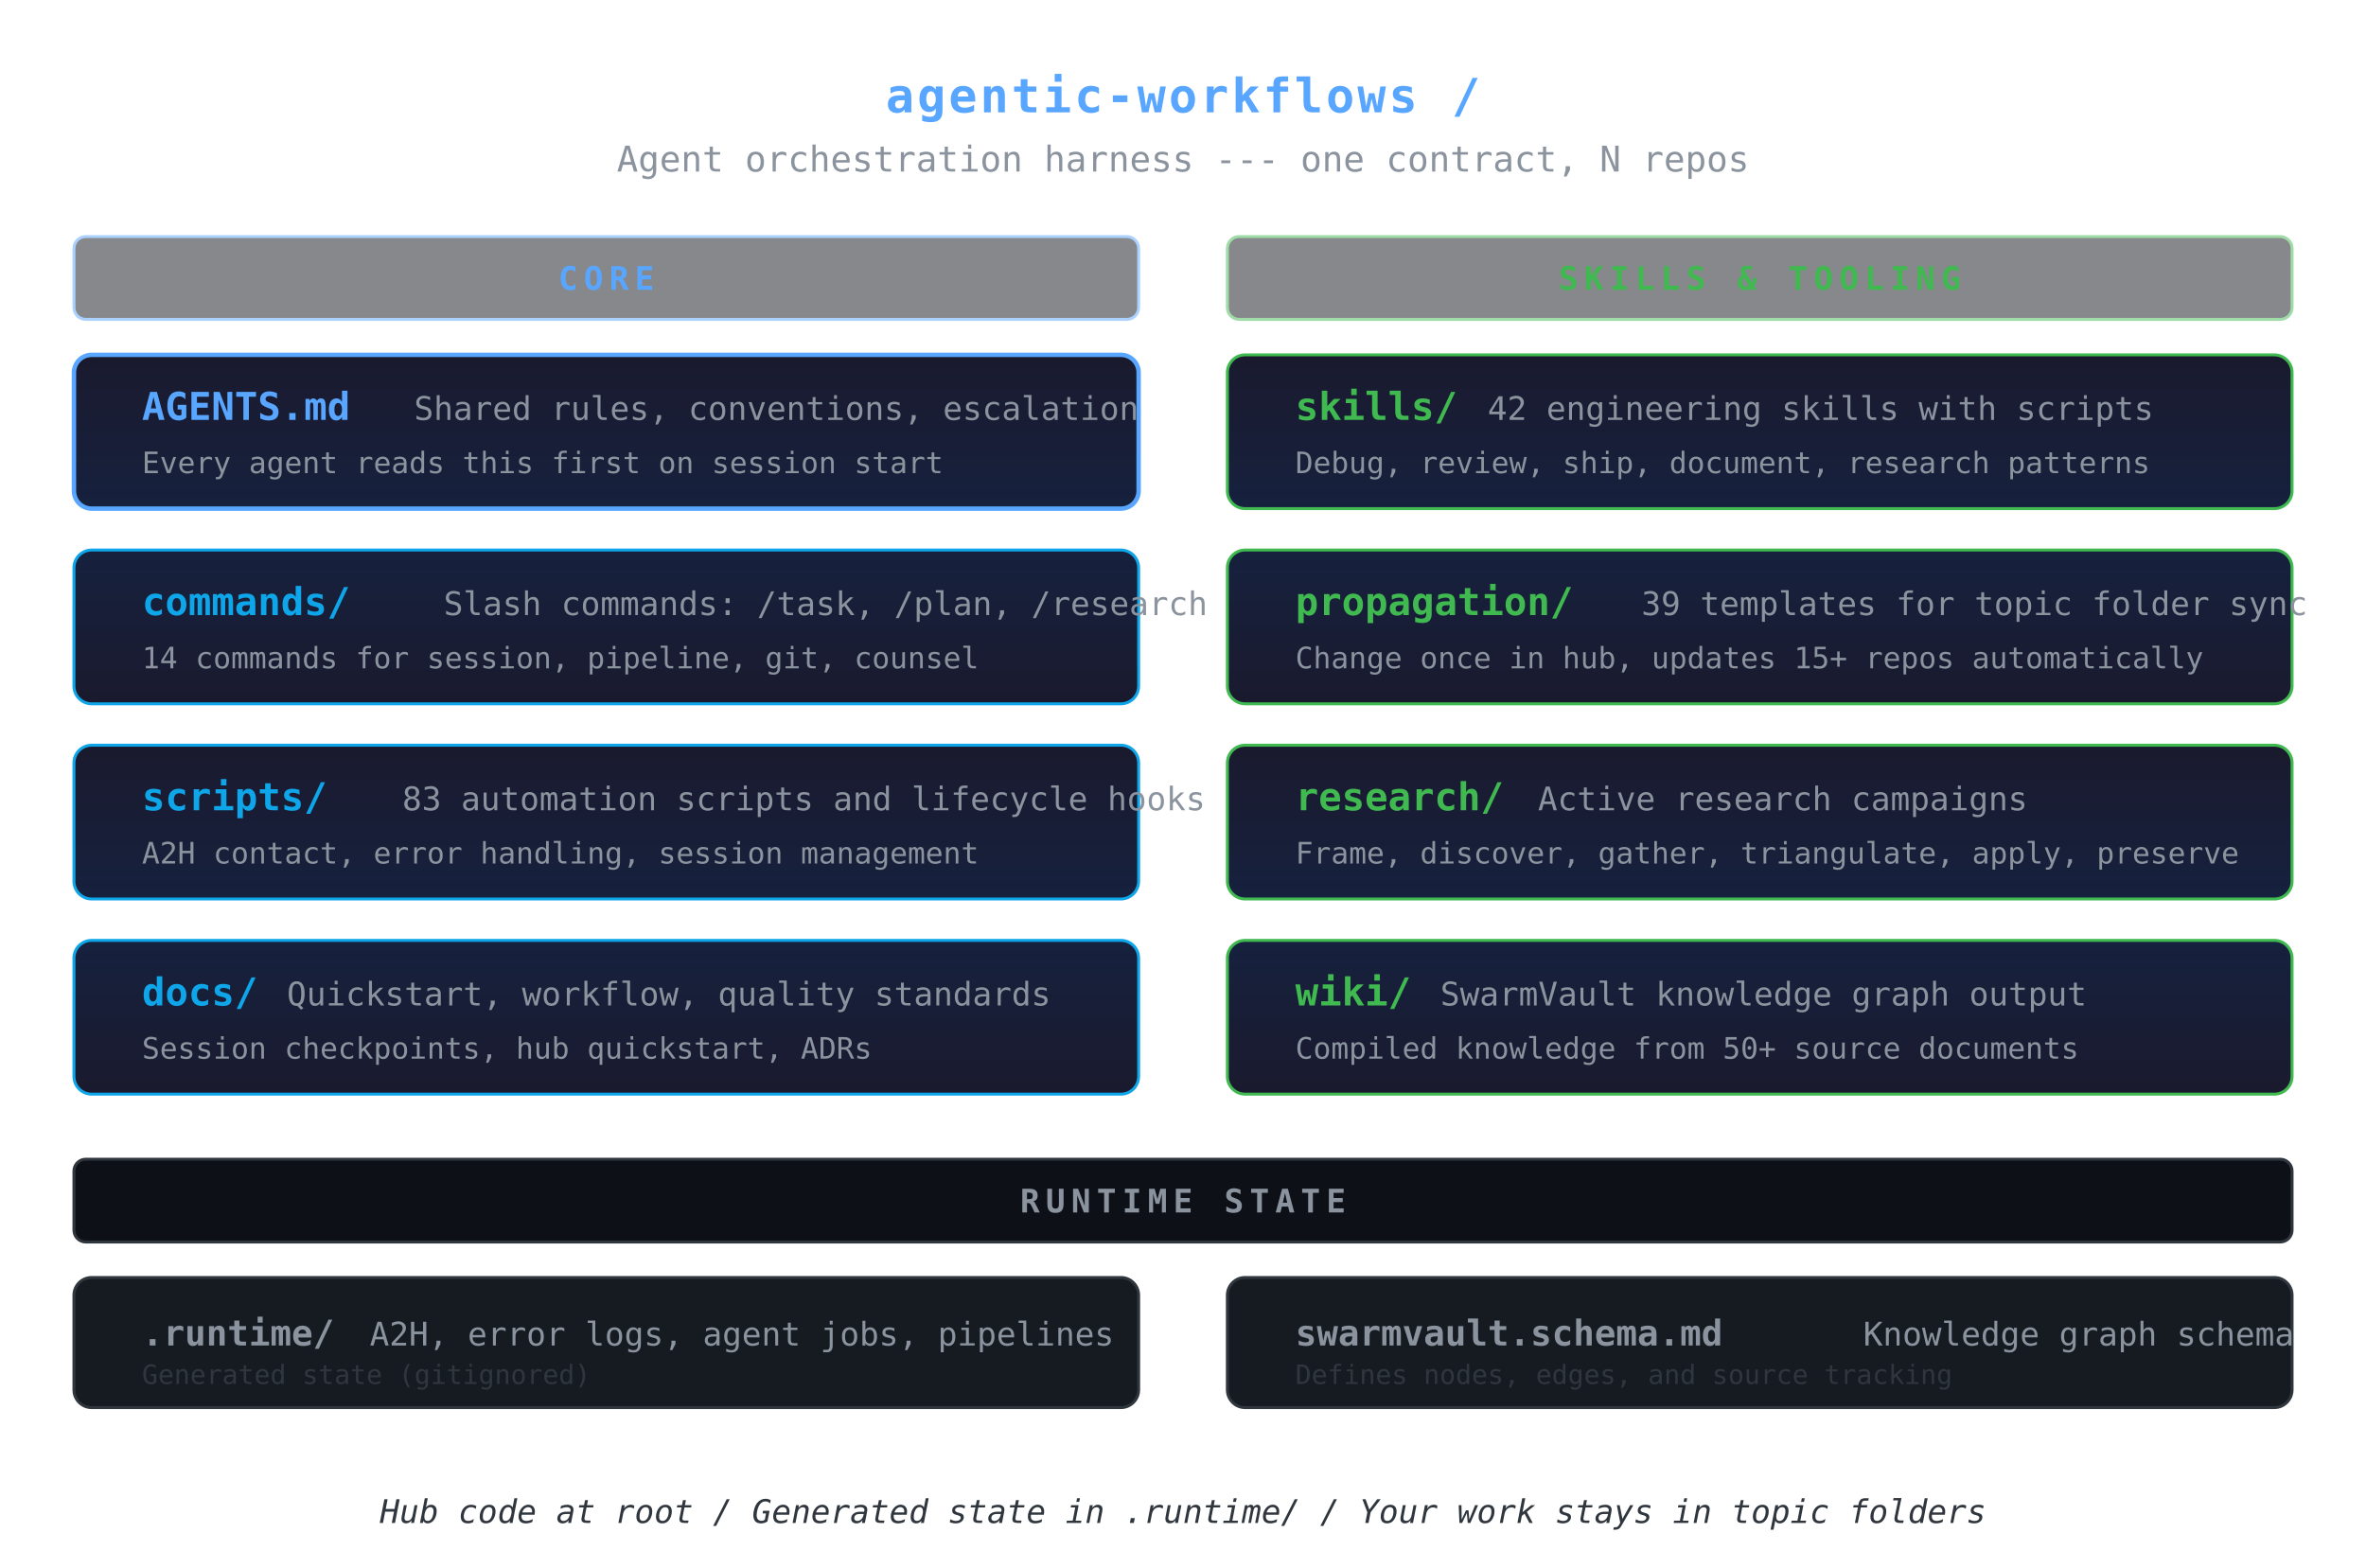
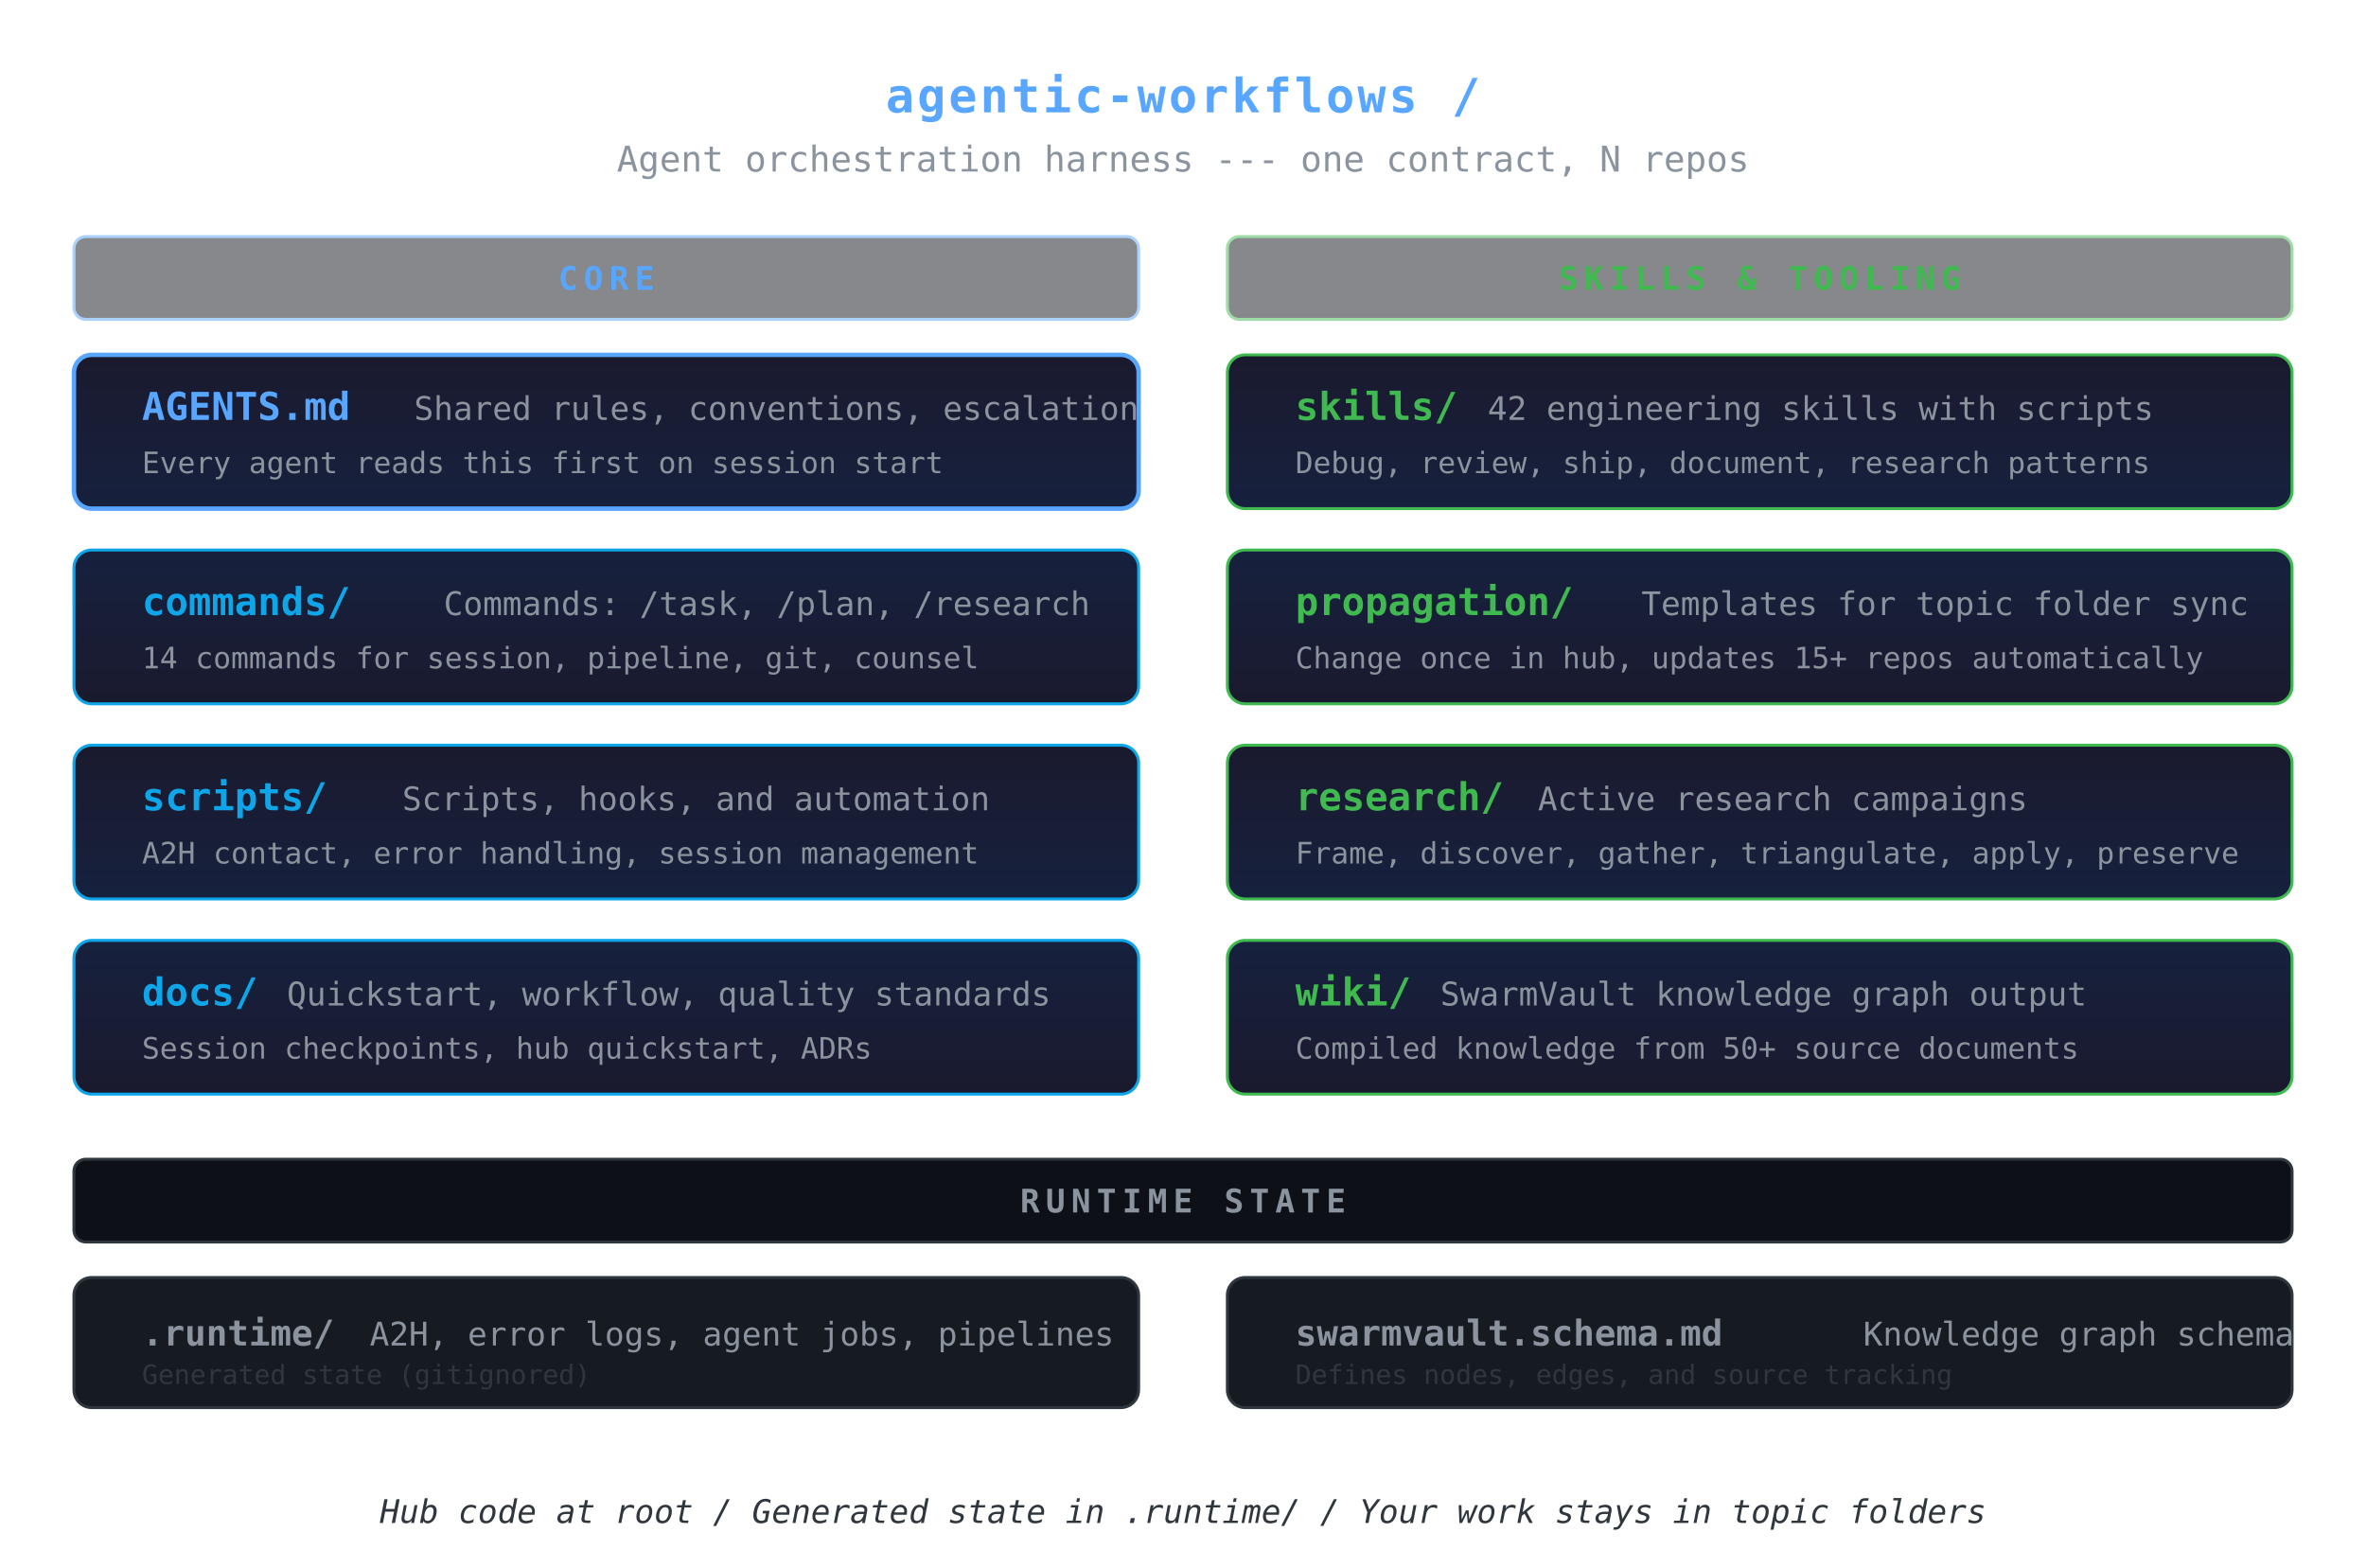
<svg xmlns="http://www.w3.org/2000/svg" viewBox="0 0 800 530" style="max-width:800px; font-family:ui-monospace,'Cascadia Code','Fira Code',monospace; background:#0d1117; border-radius:12px;">
  <defs>
    <linearGradient id="coreHead" x1="0%" y1="0%" x2="100%" y2="100%">
      <stop offset="0%" stop-color="#0f3460" />
      <stop offset="100%" stop-color="#1a1a2e" />
    </linearGradient>
    <linearGradient id="skillHead" x1="0%" y1="0%" x2="100%" y2="100%">
      <stop offset="0%" stop-color="#0a3a1a" />
      <stop offset="100%" stop-color="#16213e" />
    </linearGradient>
    <linearGradient id="row1" x1="0%" y1="0%" x2="0%" y2="100%">
      <stop offset="0%" stop-color="#1a1a2e" />
      <stop offset="100%" stop-color="#16213e" />
    </linearGradient>
    <linearGradient id="row2" x1="0%" y1="0%" x2="0%" y2="100%">
      <stop offset="0%" stop-color="#16213e" />
      <stop offset="100%" stop-color="#1a1a2e" />
    </linearGradient>
  </defs>
  <text x="400" y="38" fill="#58a6ff" font-size="16" font-weight="bold" text-anchor="middle" letter-spacing="1">agentic-workflows /</text>
  <text x="400" y="58" fill="#8b949e" font-size="12" text-anchor="middle">Agent orchestration harness --- one contract, N repos</text>
  <rect x="25" y="80" width="360" height="28" rx="4" fill="#0d1117" stroke="#58a6ff" stroke-width="1" opacity="0.5" />
  <text x="205" y="98" fill="#58a6ff" font-size="11" font-weight="bold" text-anchor="middle" letter-spacing="2">CORE</text>
  <rect x="415" y="80" width="360" height="28" rx="4" fill="#0d1117" stroke="#3fb950" stroke-width="1" opacity="0.5" />
  <text x="595" y="98" fill="#3fb950" font-size="11" font-weight="bold" text-anchor="middle" letter-spacing="2">SKILLS &amp; TOOLING</text>
  <rect x="25" y="120" width="360" height="52" rx="6" fill="url(#row1)" stroke="#58a6ff" stroke-width="1.5" />
  <text x="48" y="142" fill="#58a6ff" font-size="13" font-weight="bold">AGENTS.md</text>
  <text x="140" y="142" fill="#8b949e" font-size="11">Shared rules, conventions, escalation</text>
  <text x="48" y="160" fill="#8b949e" font-size="10">Every agent reads this first on session start</text>
  <rect x="415" y="120" width="360" height="52" rx="6" fill="url(#row1)" stroke="#3fb950" stroke-width="1" />
  <text x="438" y="142" fill="#3fb950" font-size="13" font-weight="bold">skills/</text>
  <text x="503" y="142" fill="#8b949e" font-size="11">42 engineering skills with scripts</text>
  <text x="438" y="160" fill="#8b949e" font-size="10">Debug, review, ship, document, research patterns</text>
  <rect x="25" y="186" width="360" height="52" rx="6" fill="url(#row2)" stroke="#0ea5e9" stroke-width="1" />
  <text x="48" y="208" fill="#0ea5e9" font-size="13" font-weight="bold">commands/</text>
-   <text x="150" y="208" fill="#8b949e" font-size="11">Slash commands: /task, /plan, /research</text>
+   <text x="150" y="208" fill="#8b949e" font-size="11">Commands: /task, /plan, /research</text>
  <text x="48" y="226" fill="#8b949e" font-size="10">14 commands for session, pipeline, git, counsel</text>
  <rect x="415" y="186" width="360" height="52" rx="6" fill="url(#row2)" stroke="#3fb950" stroke-width="1" />
  <text x="438" y="208" fill="#3fb950" font-size="13" font-weight="bold">propagation/</text>
-   <text x="555" y="208" fill="#8b949e" font-size="11">39 templates for topic folder sync</text>
+   <text x="555" y="208" fill="#8b949e" font-size="11">Templates for topic folder sync</text>
  <text x="438" y="226" fill="#8b949e" font-size="10">Change once in hub, updates 15+ repos automatically</text>
  <rect x="25" y="252" width="360" height="52" rx="6" fill="url(#row1)" stroke="#0ea5e9" stroke-width="1" />
  <text x="48" y="274" fill="#0ea5e9" font-size="13" font-weight="bold">scripts/</text>
-   <text x="136" y="274" fill="#8b949e" font-size="11">83 automation scripts and lifecycle hooks</text>
+   <text x="136" y="274" fill="#8b949e" font-size="11">Scripts, hooks, and automation</text>
  <text x="48" y="292" fill="#8b949e" font-size="10">A2H contact, error handling, session management</text>
  <rect x="415" y="252" width="360" height="52" rx="6" fill="url(#row1)" stroke="#3fb950" stroke-width="1" />
  <text x="438" y="274" fill="#3fb950" font-size="13" font-weight="bold">research/</text>
  <text x="520" y="274" fill="#8b949e" font-size="11">Active research campaigns</text>
  <text x="438" y="292" fill="#8b949e" font-size="10">Frame, discover, gather, triangulate, apply, preserve</text>
  <rect x="25" y="318" width="360" height="52" rx="6" fill="url(#row2)" stroke="#0ea5e9" stroke-width="1" />
  <text x="48" y="340" fill="#0ea5e9" font-size="13" font-weight="bold">docs/</text>
  <text x="97" y="340" fill="#8b949e" font-size="11">Quickstart, workflow, quality standards</text>
  <text x="48" y="358" fill="#8b949e" font-size="10">Session checkpoints, hub quickstart, ADRs</text>
  <rect x="415" y="318" width="360" height="52" rx="6" fill="url(#row2)" stroke="#3fb950" stroke-width="1" />
  <text x="438" y="340" fill="#3fb950" font-size="13" font-weight="bold">wiki/</text>
  <text x="487" y="340" fill="#8b949e" font-size="11">SwarmVault knowledge graph output</text>
  <text x="438" y="358" fill="#8b949e" font-size="10">Compiled knowledge from 50+ source documents</text>
  <rect x="25" y="392" width="750" height="28" rx="4" fill="#0d1117" stroke="#30363d" stroke-width="1" />
  <text x="400" y="410" fill="#8b949e" font-size="11" font-weight="bold" text-anchor="middle" letter-spacing="2">RUNTIME STATE</text>
  <rect x="25" y="432" width="360" height="44" rx="6" fill="#161b22" stroke="#30363d" stroke-width="1" />
  <text x="48" y="455" fill="#8b949e" font-size="12" font-weight="bold">.runtime/</text>
  <text x="125" y="455" fill="#8b949e" font-size="11">A2H, error logs, agent jobs, pipelines</text>
  <text x="48" y="468" fill="#30363d" font-size="9">Generated state (gitignored)</text>
  <rect x="415" y="432" width="360" height="44" rx="6" fill="#161b22" stroke="#30363d" stroke-width="1" />
  <text x="438" y="455" fill="#8b949e" font-size="12" font-weight="bold">swarmvault.schema.md</text>
  <text x="630" y="455" fill="#8b949e" font-size="11">Knowledge graph schema</text>
  <text x="438" y="468" fill="#30363d" font-size="9">Defines nodes, edges, and source tracking</text>
  <text x="400" y="515" fill="#30363d" font-size="11" text-anchor="middle" font-style="italic">Hub code at root  /  Generated state in .runtime/  /  Your work stays in topic folders</text>
</svg>
